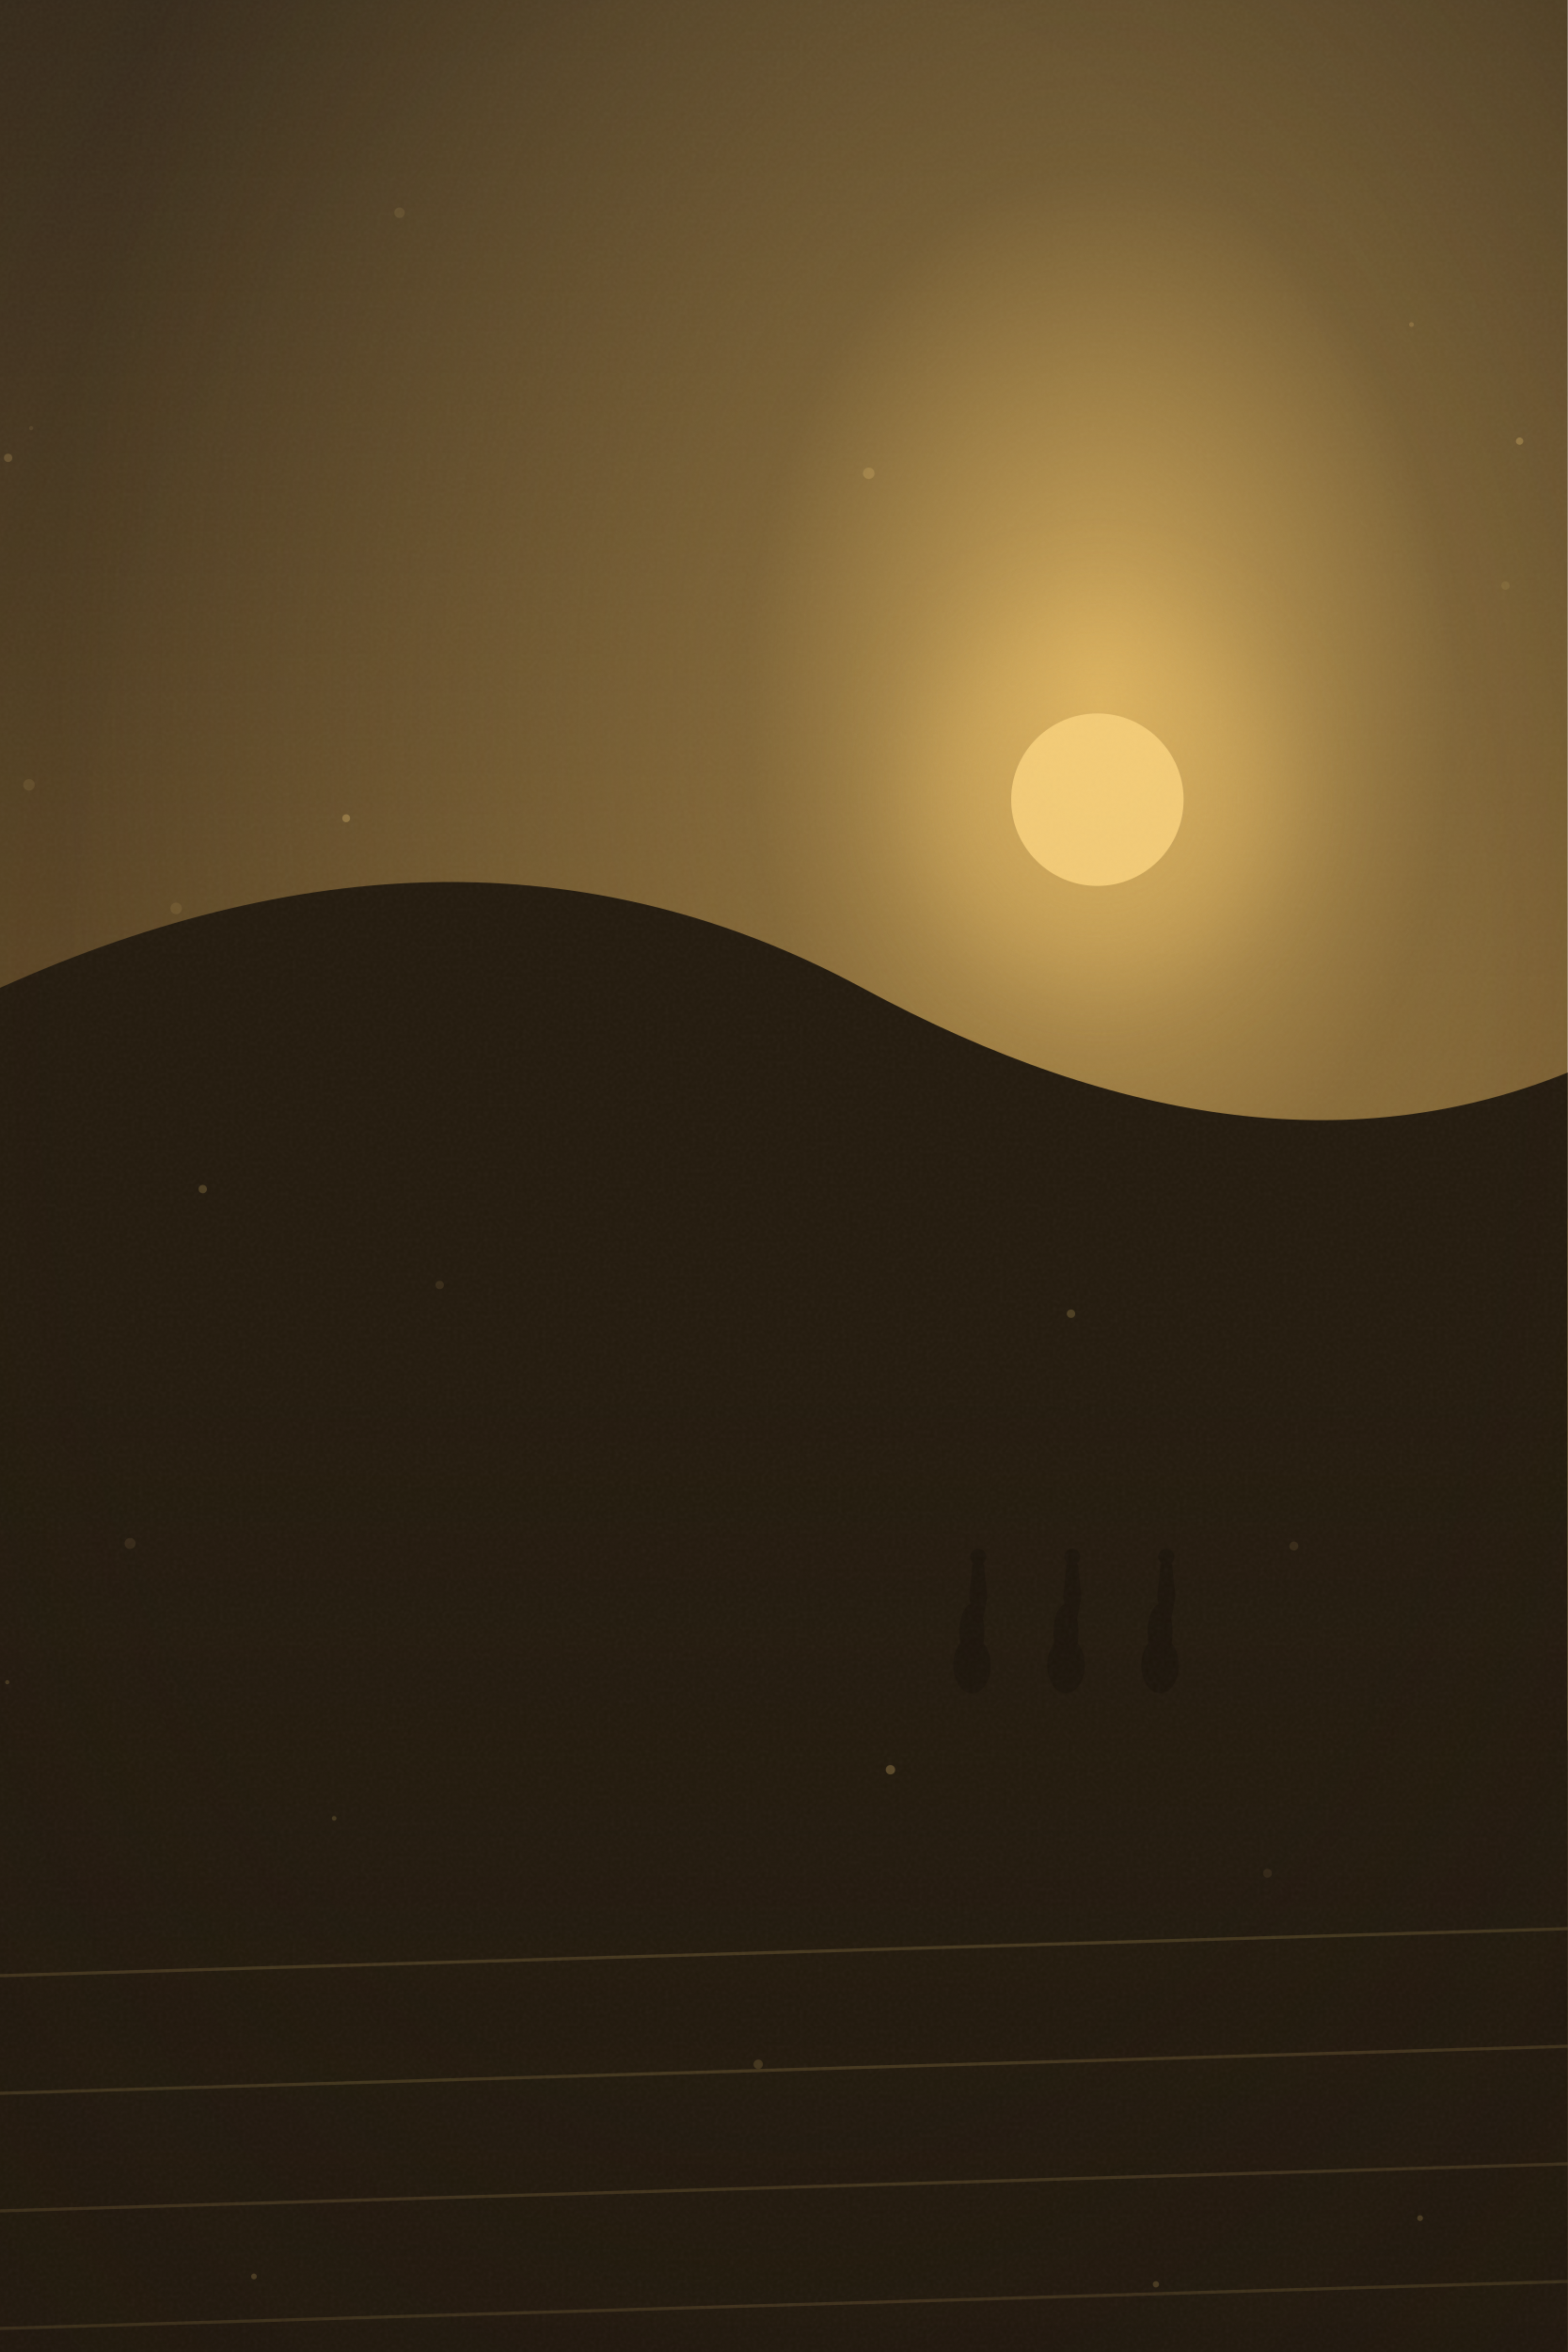
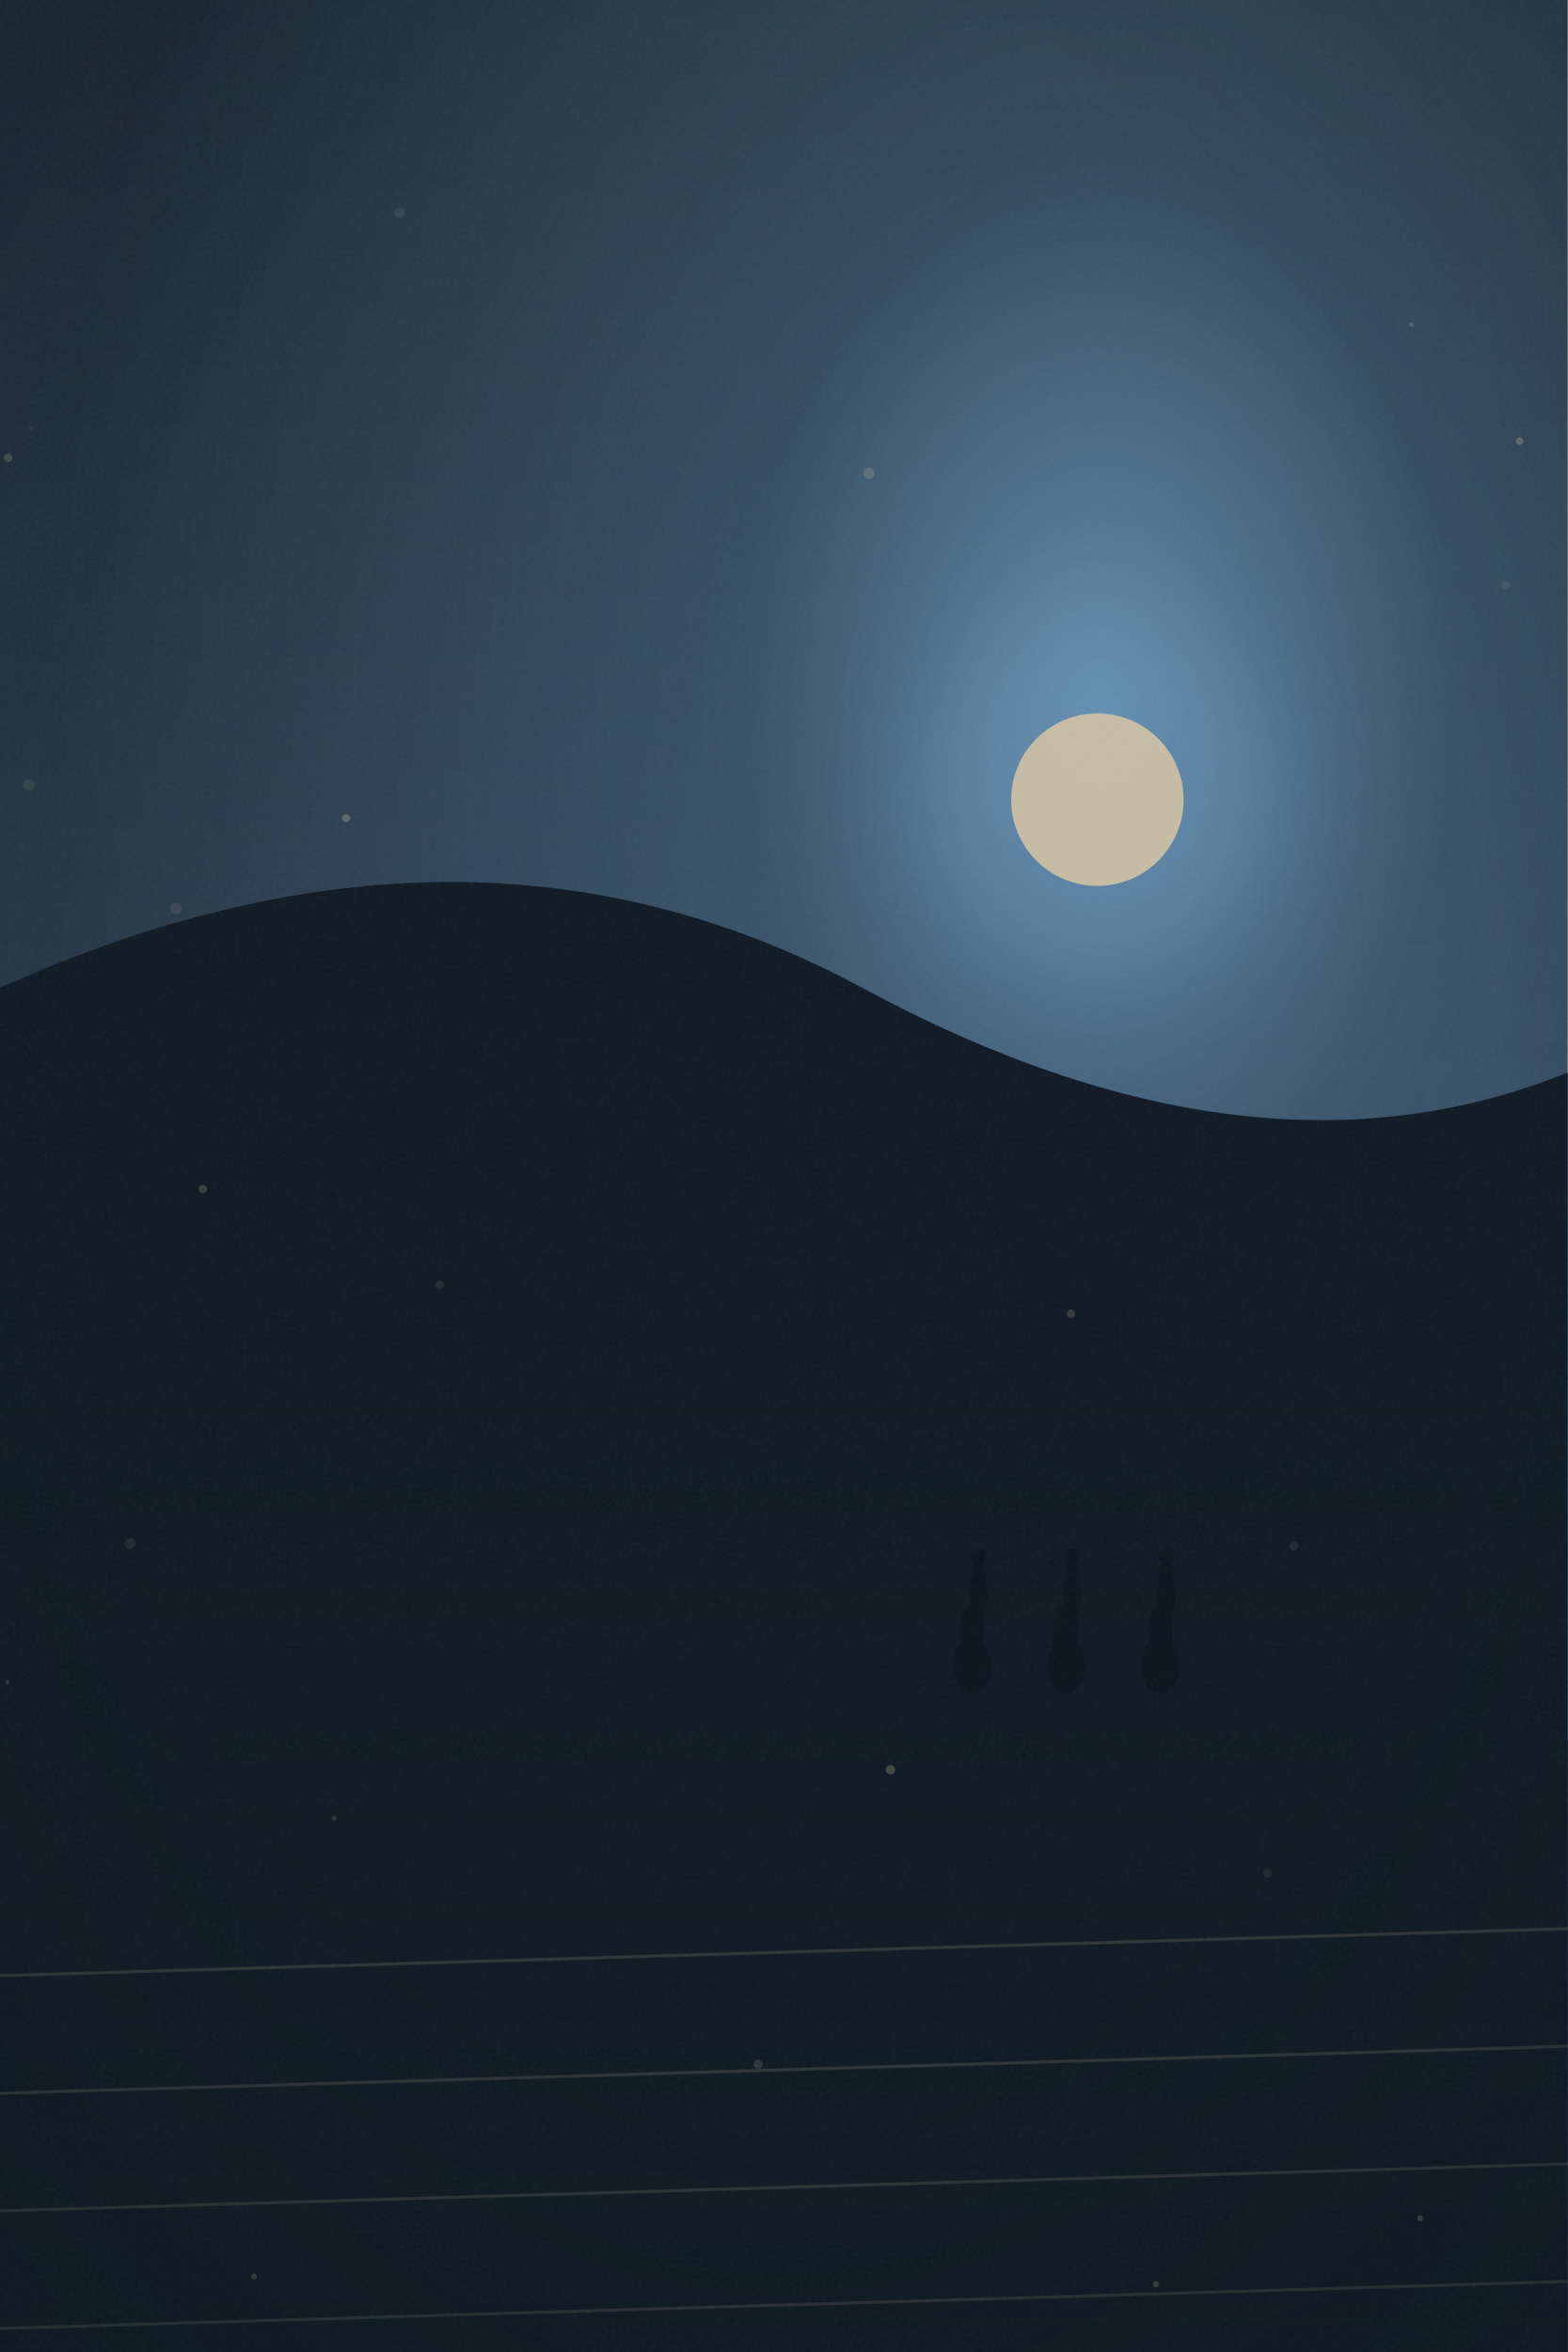
<svg xmlns="http://www.w3.org/2000/svg" viewBox="0 0 600 900" width="600" height="900" role="img" aria-label="沙漠日落">
  <defs>
    <linearGradient id="sky" x1="0" y1="0" x2="0" y2="1">
-       <stop offset="0" stop-color="#382c1c" />
-       <stop offset="1" stop-color="#8b672f" />
+       <stop offset="0" stop-color="#1a2630" />
+       <stop offset="1" stop-color="#384f69" />
    </linearGradient>
    <radialGradient id="sun" cx="0.7" cy="0.3" r="0.66">
-       <stop offset="0" stop-color="#e7bb63" stop-opacity="0.88" />
-       <stop offset="0.34" stop-color="#e7bb63" stop-opacity="0.3" />
-       <stop offset="1" stop-color="#e7bb63" stop-opacity="0" />
+       <stop offset="0" stop-color="#6997ba" stop-opacity="0.88" />
+       <stop offset="0.34" stop-color="#6997ba" stop-opacity="0.3" />
+       <stop offset="1" stop-color="#6997ba" stop-opacity="0" />
    </radialGradient>
    <linearGradient id="ground" x1="0" y1="0" x2="0" y2="1">
-       <stop offset="0" stop-color="#8b672f" />
-       <stop offset="1" stop-color="#231a0d" />
+       <stop offset="0" stop-color="#384f69" />
+       <stop offset="1" stop-color="#0f1a24" />
    </linearGradient>
    <linearGradient id="scrim" x1="0" y1="0" x2="0" y2="1">
-       <stop offset="0.58" stop-color="#1c130a" stop-opacity="0" />
-       <stop offset="1" stop-color="#1c130a" stop-opacity="0.34" />
+       <stop offset="0.58" stop-color="#0a141d" stop-opacity="0" />
+       <stop offset="1" stop-color="#0a141d" stop-opacity="0.34" />
    </linearGradient>
    <radialGradient id="vig" cx="0.5" cy="0.44" r="0.8">
-       <stop offset="0.55" stop-color="#1c130a" stop-opacity="0" />
-       <stop offset="1" stop-color="#1c130a" stop-opacity="0.2" />
+       <stop offset="0.55" stop-color="#0a141d" stop-opacity="0" />
+       <stop offset="1" stop-color="#0a141d" stop-opacity="0.2" />
    </radialGradient>
    <filter id="soft" x="-60%" y="-60%" width="220%" height="220%">
      <feGaussianBlur stdDeviation="4.8" />
    </filter>
    <filter id="softLg" x="-80%" y="-80%" width="260%" height="260%">
      <feGaussianBlur stdDeviation="18" />
    </filter>
    <filter id="grain" x="0" y="0" width="100%" height="100%">
      <feTurbulence type="fractalNoise" baseFrequency="0.68" numOctaves="1" stitchTiles="stitch" result="n" />
      <feColorMatrix in="n" type="saturate" values="0" />
    </filter>
  </defs>
  <rect width="600" height="900" fill="url(#sky)" />
  <rect width="600" height="900" fill="url(#sun)" />
-   <circle cx="420" cy="306" r="69.3" fill="#e7bb63" opacity="0.4" filter="url(#softLg)" />
-   <circle cx="420" cy="306" r="33" fill="#f6ce79" opacity="0.9" />
-   <path d="M0,900 L0,504 Q180,459 330,504 T600,522 L600,900 Z" fill="#8b672f" opacity="0.6" />
-   <path d="M0,900 L0,441 Q180,378 330,441 T600,466.2 L600,900 Z" fill="#e7bb63" opacity="0.8" />
-   <path d="M0,900 L0,378 Q180,297 330,378 T600,410.4 L600,900 Z" fill="#231a0d" opacity="1" />
-   <rect x="0" y="666" width="600" height="270" fill="#231a0d" opacity="0.9" />
-   <ellipse cx="372" cy="637.2" rx="7.2" ry="10.8" fill="#1c130a" opacity="0.9" />
-   <ellipse cx="372" cy="624.6" rx="4.8" ry="10.8" fill="#1c130a" opacity="0.9" />
-   <circle cx="374.4" cy="595.7" r="3.1" fill="#1c130a" opacity="0.9" />
-   <path d="M372.2,598.7 Q374.4,596.9 376.6,598.7 L377.9,611 L376,621 L372.8,621 L370.9,611 Z" fill="#1c130a" opacity="0.9" />
-   <ellipse cx="408" cy="637.2" rx="7.2" ry="10.8" fill="#1c130a" opacity="0.9" />
-   <ellipse cx="408" cy="624.6" rx="4.8" ry="10.8" fill="#1c130a" opacity="0.9" />
-   <circle cx="410.4" cy="595.7" r="3.1" fill="#1c130a" opacity="0.9" />
-   <path d="M408.2,598.7 Q410.4,596.9 412.6,598.7 L413.9,611 L412,621 L408.8,621 L406.9,611 Z" fill="#1c130a" opacity="0.9" />
-   <ellipse cx="444" cy="637.2" rx="7.2" ry="10.8" fill="#1c130a" opacity="0.9" />
-   <ellipse cx="444" cy="624.6" rx="4.8" ry="10.8" fill="#1c130a" opacity="0.9" />
-   <circle cx="446.4" cy="595.7" r="3.1" fill="#1c130a" opacity="0.9" />
-   <path d="M444.2,598.7 Q446.4,596.9 448.6,598.7 L449.9,611 L448,621 L444.8,621 L442.9,611 Z" fill="#1c130a" opacity="0.9" />
-   <line x1="0" y1="756" x2="600" y2="738" stroke="#f6ce79" stroke-width="1.2" opacity="0.2" />
-   <line x1="0" y1="801" x2="600" y2="783" stroke="#f6ce79" stroke-width="1.2" opacity="0.2" />
-   <line x1="0" y1="846" x2="600" y2="828" stroke="#f6ce79" stroke-width="1.2" opacity="0.2" />
-   <line x1="0" y1="891" x2="600" y2="873" stroke="#f6ce79" stroke-width="1.2" opacity="0.2" />
-   <line x1="0" y1="936" x2="600" y2="918" stroke="#f6ce79" stroke-width="1.2" opacity="0.1" />
-   <circle cx="444.8" cy="286.8" r="1.3" fill="#f6ce79" opacity="0.3" />
-   <circle cx="49.8" cy="590.6" r="2.1" fill="#f6ce79" opacity="0.1" />
-   <circle cx="290.2" cy="789.9" r="1.8" fill="#f6ce79" opacity="0.2" />
-   <circle cx="132.5" cy="313.1" r="1.5" fill="#f6ce79" opacity="0.3" />
-   <circle cx="332.5" cy="181.1" r="2.2" fill="#f6ce79" opacity="0.2" />
-   <circle cx="152.9" cy="81.4" r="2" fill="#f6ce79" opacity="0.1" />
-   <circle cx="543.5" cy="848.8" r="1.1" fill="#f6ce79" opacity="0.3" />
-   <circle cx="485.1" cy="716.8" r="1.7" fill="#f6ce79" opacity="0.1" />
-   <circle cx="340.8" cy="677.2" r="1.8" fill="#f6ce79" opacity="0.3" />
-   <circle cx="409.9" cy="502.7" r="1.6" fill="#f6ce79" opacity="0.2" />
-   <circle cx="3.1" cy="175.2" r="1.6" fill="#f6ce79" opacity="0.2" />
-   <circle cx="442.4" cy="874.1" r="1.2" fill="#f6ce79" opacity="0.3" />
-   <circle cx="2.8" cy="643.7" r="0.8" fill="#f6ce79" opacity="0.2" />
-   <circle cx="77.6" cy="455" r="1.6" fill="#f6ce79" opacity="0.2" />
-   <circle cx="67.4" cy="347.6" r="2.2" fill="#f6ce79" opacity="0.1" />
-   <circle cx="11.1" cy="300.3" r="2.2" fill="#f6ce79" opacity="0.1" />
-   <circle cx="540.2" cy="124.2" r="0.9" fill="#f6ce79" opacity="0.2" />
-   <circle cx="576.2" cy="224.1" r="1.6" fill="#f6ce79" opacity="0.1" />
-   <circle cx="11.9" cy="163.8" r="0.8" fill="#f6ce79" opacity="0.1" />
-   <circle cx="127.9" cy="695.8" r="0.9" fill="#f6ce79" opacity="0.2" />
-   <circle cx="495.2" cy="591.6" r="1.7" fill="#f6ce79" opacity="0.1" />
-   <circle cx="168.3" cy="491.7" r="1.6" fill="#f6ce79" opacity="0.1" />
-   <circle cx="581.6" cy="168.8" r="1.4" fill="#f6ce79" opacity="0.3" />
-   <circle cx="97.2" cy="871.1" r="1.1" fill="#f6ce79" opacity="0.3" />
+   <circle cx="420" cy="306" r="69.3" fill="#6997ba" opacity="0.4" filter="url(#softLg)" />
+   <circle cx="420" cy="306" r="33" fill="#d2c2a5" opacity="0.9" />
+   <path d="M0,900 L0,504 Q180,459 330,504 T600,522 L600,900 Z" fill="#384f69" opacity="0.6" />
+   <path d="M0,900 L0,441 Q180,378 330,441 T600,466.2 L600,900 Z" fill="#6997ba" opacity="0.8" />
+   <path d="M0,900 L0,378 Q180,297 330,378 T600,410.4 L600,900 Z" fill="#0f1a24" opacity="1" />
+   <rect x="0" y="666" width="600" height="270" fill="#0f1a24" opacity="0.9" />
+   <ellipse cx="372" cy="637.2" rx="7.2" ry="10.8" fill="#0a141d" opacity="0.9" />
+   <ellipse cx="372" cy="624.6" rx="4.8" ry="10.8" fill="#0a141d" opacity="0.9" />
+   <circle cx="374.4" cy="595.7" r="3.1" fill="#0a141d" opacity="0.9" />
+   <path d="M372.2,598.7 Q374.4,596.9 376.6,598.7 L377.9,611 L376,621 L372.8,621 L370.9,611 Z" fill="#0a141d" opacity="0.9" />
+   <ellipse cx="408" cy="637.2" rx="7.2" ry="10.8" fill="#0a141d" opacity="0.9" />
+   <ellipse cx="408" cy="624.6" rx="4.8" ry="10.8" fill="#0a141d" opacity="0.9" />
+   <circle cx="410.4" cy="595.7" r="3.1" fill="#0a141d" opacity="0.9" />
+   <path d="M408.2,598.7 Q410.4,596.9 412.6,598.7 L413.9,611 L412,621 L408.8,621 L406.9,611 Z" fill="#0a141d" opacity="0.9" />
+   <ellipse cx="444" cy="637.2" rx="7.2" ry="10.8" fill="#0a141d" opacity="0.9" />
+   <ellipse cx="444" cy="624.6" rx="4.8" ry="10.8" fill="#0a141d" opacity="0.9" />
+   <circle cx="446.4" cy="595.7" r="3.1" fill="#0a141d" opacity="0.9" />
+   <path d="M444.2,598.7 Q446.4,596.9 448.6,598.7 L449.9,611 L448,621 L444.8,621 L442.9,611 Z" fill="#0a141d" opacity="0.9" />
+   <line x1="0" y1="756" x2="600" y2="738" stroke="#d2c2a5" stroke-width="1.2" opacity="0.2" />
+   <line x1="0" y1="801" x2="600" y2="783" stroke="#d2c2a5" stroke-width="1.2" opacity="0.2" />
+   <line x1="0" y1="846" x2="600" y2="828" stroke="#d2c2a5" stroke-width="1.2" opacity="0.2" />
+   <line x1="0" y1="891" x2="600" y2="873" stroke="#d2c2a5" stroke-width="1.2" opacity="0.2" />
+   <line x1="0" y1="936" x2="600" y2="918" stroke="#d2c2a5" stroke-width="1.2" opacity="0.1" />
+   <circle cx="444.8" cy="286.8" r="1.3" fill="#d2c2a5" opacity="0.3" />
+   <circle cx="49.8" cy="590.6" r="2.1" fill="#d2c2a5" opacity="0.1" />
+   <circle cx="290.2" cy="789.9" r="1.8" fill="#d2c2a5" opacity="0.2" />
+   <circle cx="132.5" cy="313.1" r="1.5" fill="#d2c2a5" opacity="0.3" />
+   <circle cx="332.5" cy="181.1" r="2.2" fill="#d2c2a5" opacity="0.2" />
+   <circle cx="152.9" cy="81.4" r="2" fill="#d2c2a5" opacity="0.1" />
+   <circle cx="543.5" cy="848.8" r="1.1" fill="#d2c2a5" opacity="0.3" />
+   <circle cx="485.1" cy="716.8" r="1.7" fill="#d2c2a5" opacity="0.1" />
+   <circle cx="340.8" cy="677.2" r="1.8" fill="#d2c2a5" opacity="0.3" />
+   <circle cx="409.9" cy="502.7" r="1.6" fill="#d2c2a5" opacity="0.2" />
+   <circle cx="3.1" cy="175.2" r="1.6" fill="#d2c2a5" opacity="0.2" />
+   <circle cx="442.4" cy="874.1" r="1.2" fill="#d2c2a5" opacity="0.3" />
+   <circle cx="2.8" cy="643.7" r="0.8" fill="#d2c2a5" opacity="0.2" />
+   <circle cx="77.6" cy="455" r="1.6" fill="#d2c2a5" opacity="0.2" />
+   <circle cx="67.4" cy="347.6" r="2.2" fill="#d2c2a5" opacity="0.1" />
+   <circle cx="11.1" cy="300.3" r="2.2" fill="#d2c2a5" opacity="0.1" />
+   <circle cx="540.2" cy="124.2" r="0.9" fill="#d2c2a5" opacity="0.2" />
+   <circle cx="576.2" cy="224.1" r="1.6" fill="#d2c2a5" opacity="0.1" />
+   <circle cx="11.9" cy="163.8" r="0.8" fill="#d2c2a5" opacity="0.1" />
+   <circle cx="127.9" cy="695.8" r="0.9" fill="#d2c2a5" opacity="0.2" />
+   <circle cx="495.2" cy="591.6" r="1.7" fill="#d2c2a5" opacity="0.1" />
+   <circle cx="168.3" cy="491.7" r="1.6" fill="#d2c2a5" opacity="0.1" />
+   <circle cx="581.6" cy="168.8" r="1.4" fill="#d2c2a5" opacity="0.3" />
+   <circle cx="97.2" cy="871.1" r="1.1" fill="#d2c2a5" opacity="0.3" />
  <rect width="600" height="900" fill="url(#scrim)" />
  <rect width="600" height="900" fill="url(#vig)" />
  <rect width="600" height="900" fill="#000000" opacity="0.05" filter="url(#grain)" />
</svg>
